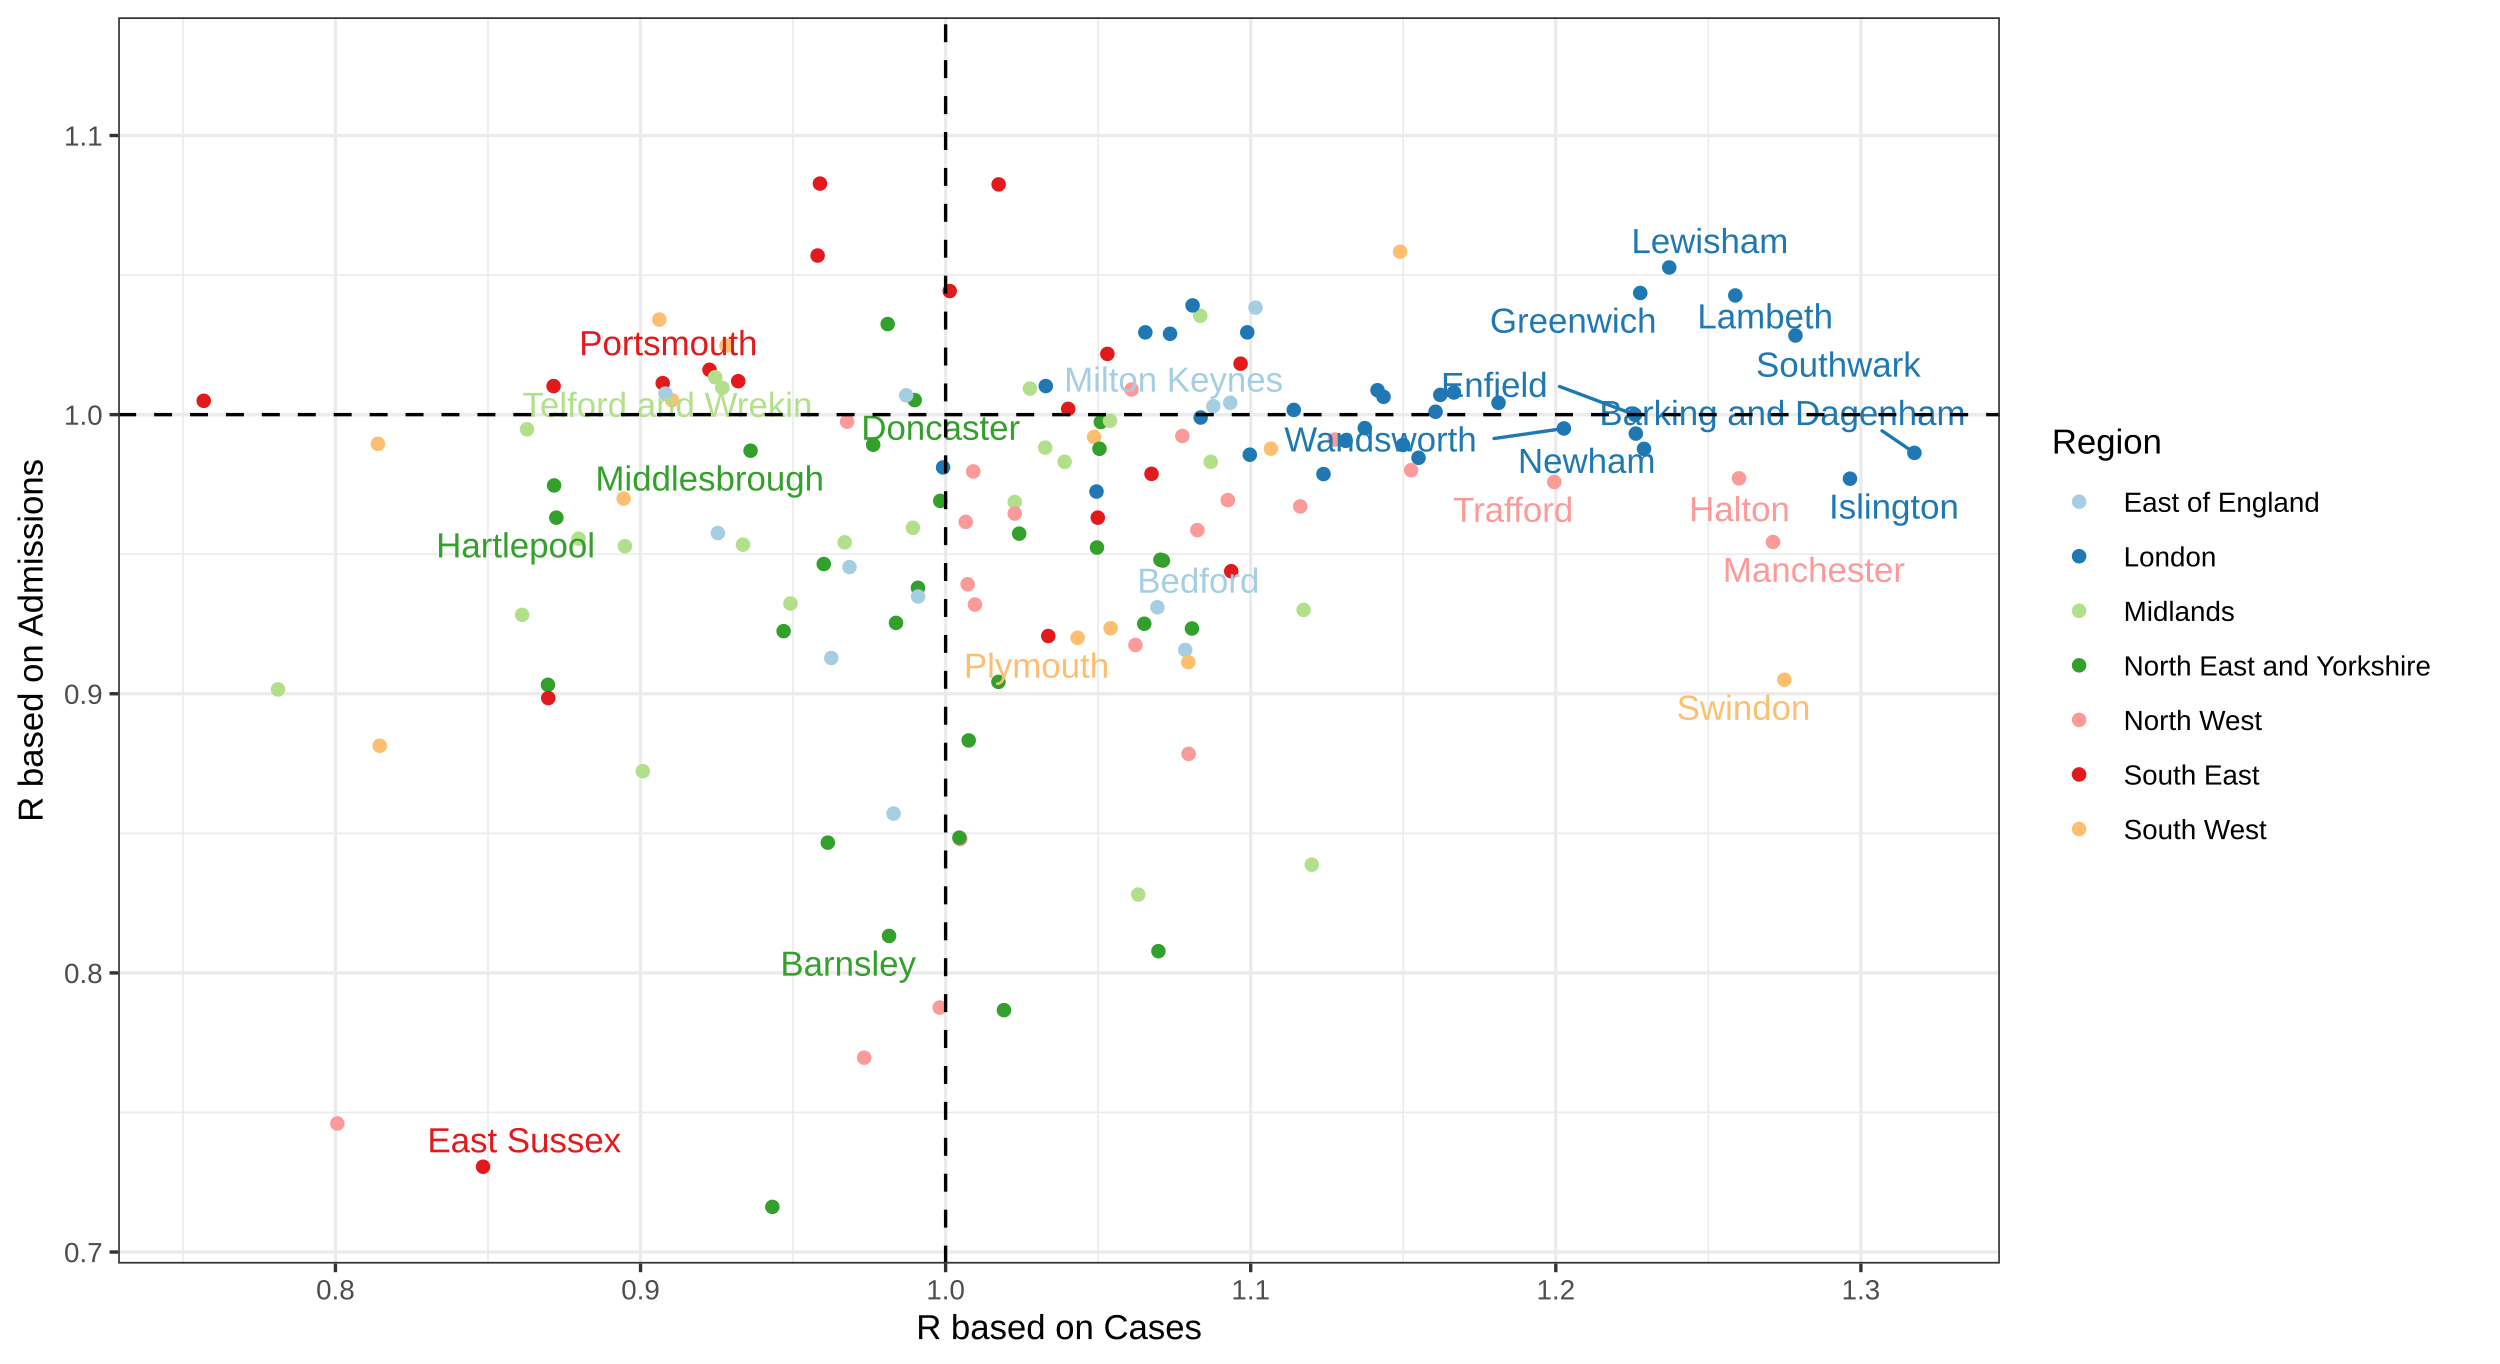
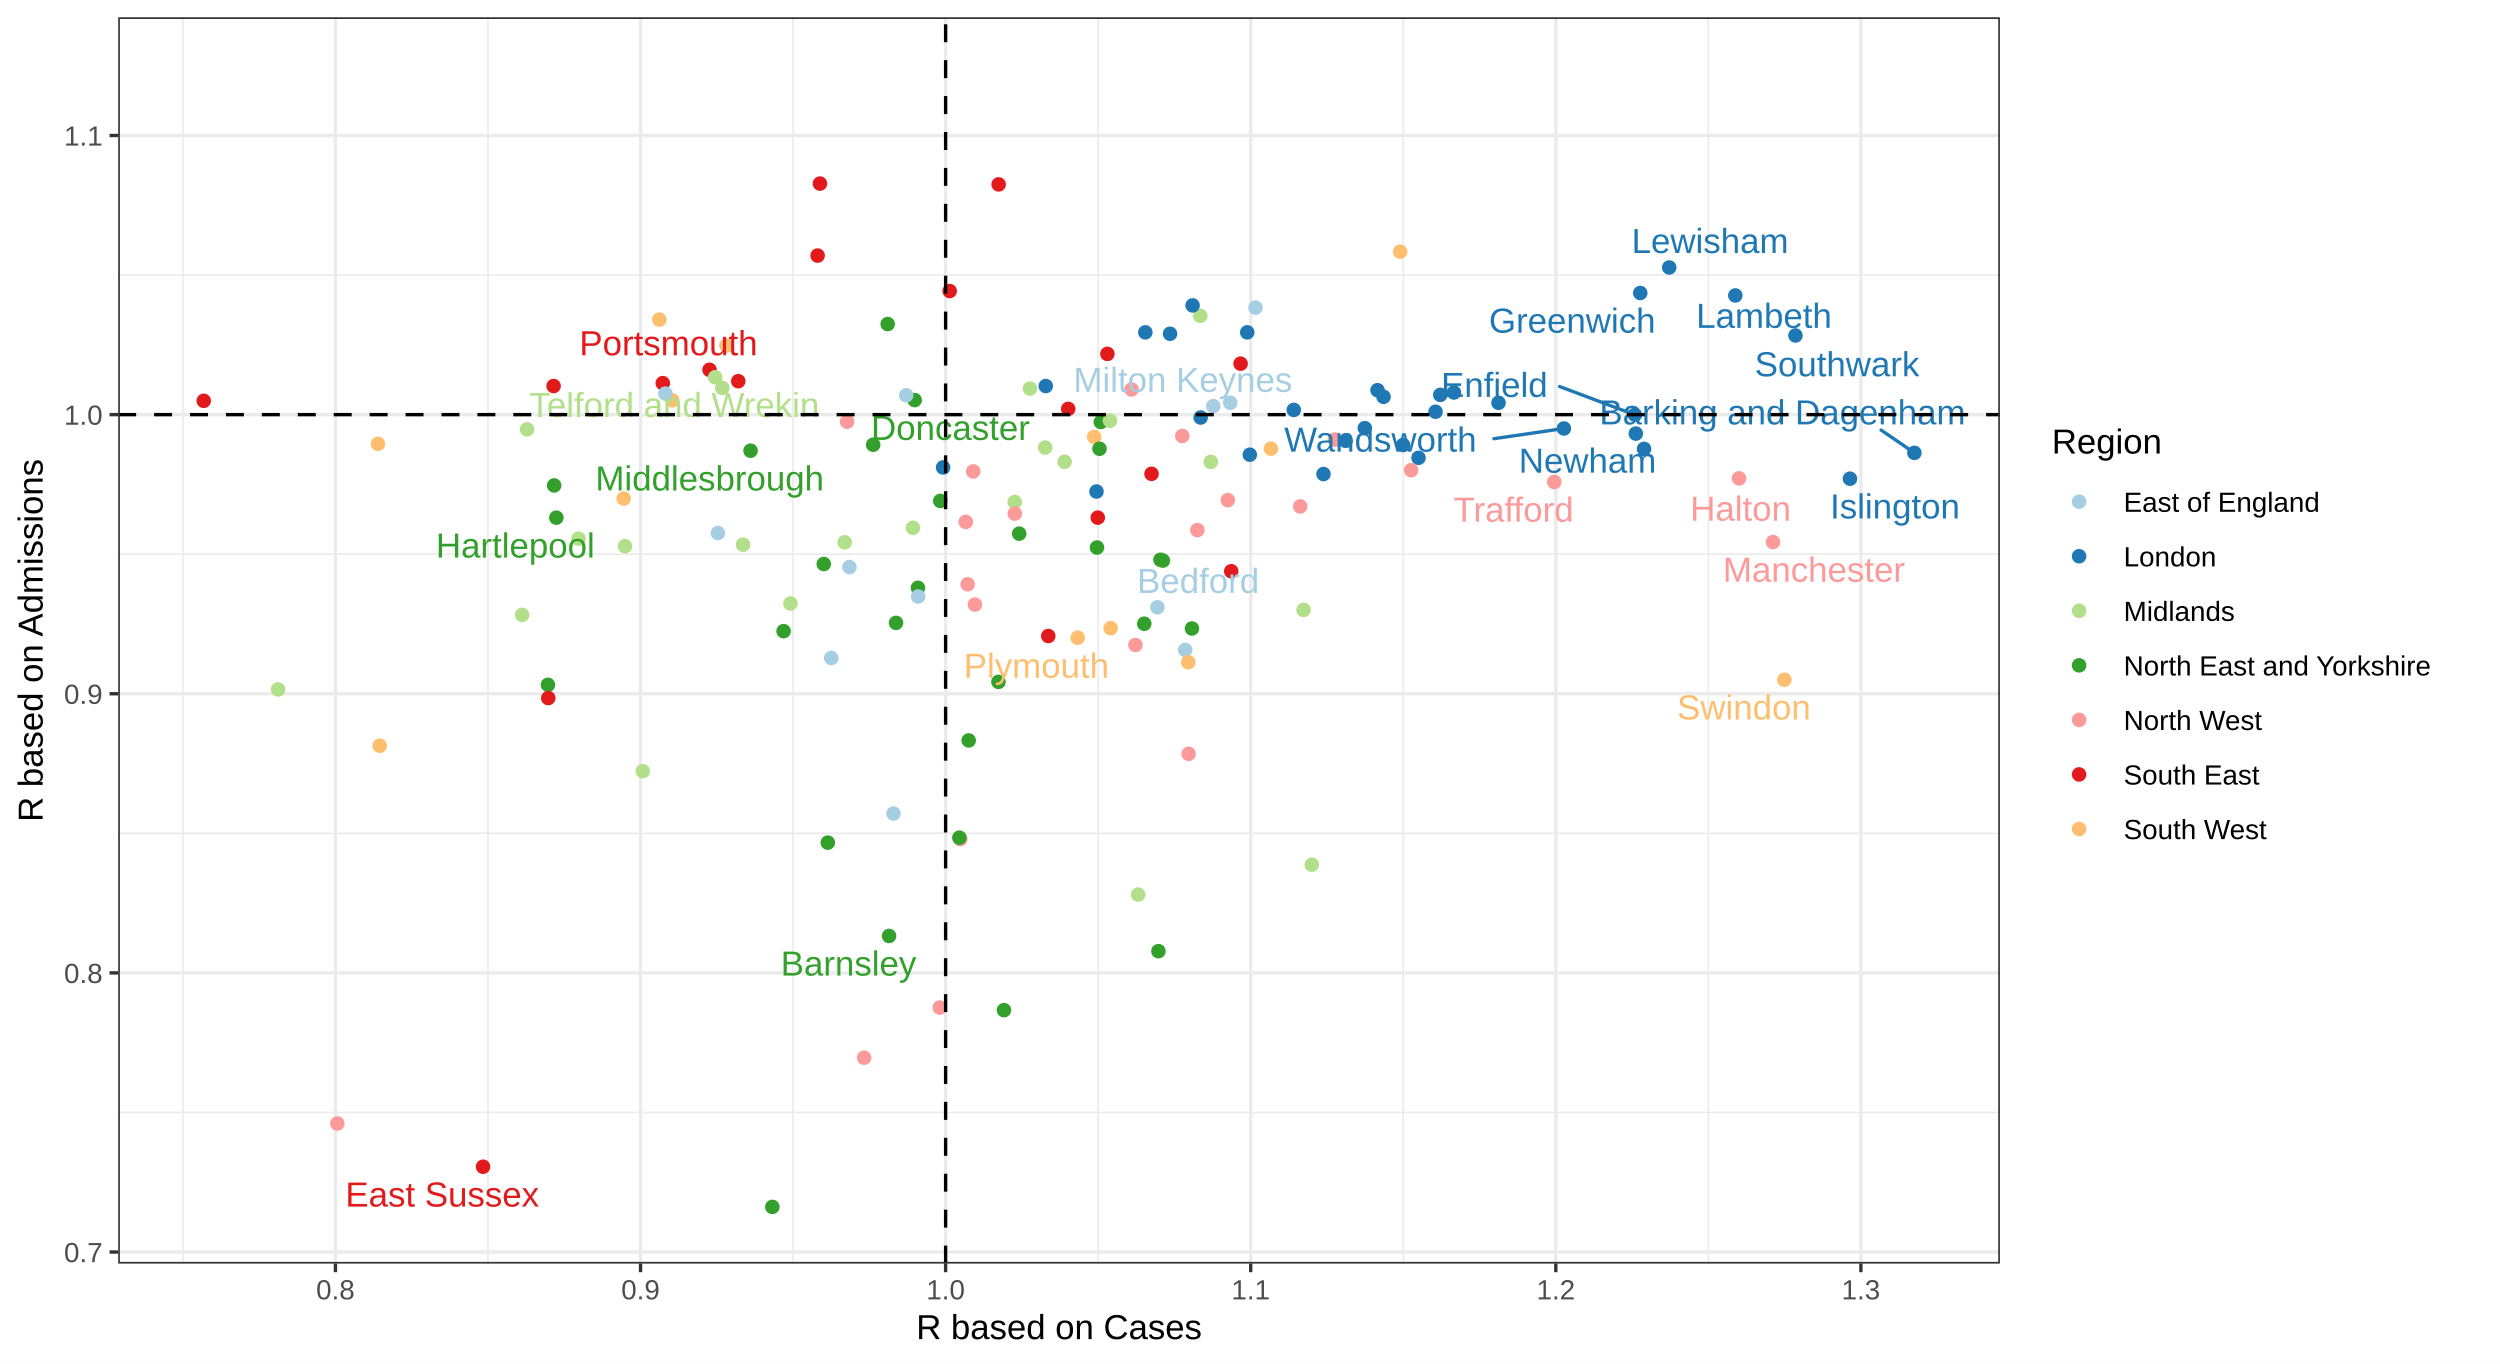
<svg xmlns="http://www.w3.org/2000/svg" class="svglite" width="792.00pt" height="432.00pt" viewBox="0 0 792.00 432.00">
  <defs>
    <style type="text/css">
    .svglite line, .svglite polyline, .svglite polygon, .svglite path, .svglite rect, .svglite circle {
      fill: none;
      stroke: #000000;
      stroke-linecap: round;
      stroke-linejoin: round;
      stroke-miterlimit: 10.00;
    }
  </style>
  </defs>
  <rect width="100%" height="100%" style="stroke: none; fill: #FFFFFF;" />
  <defs>
    <clipPath id="cpMC4wMHw3OTIuMDB8MC4wMHw0MzIuMDA=">
      <rect x="0.00" y="0.00" width="792.00" height="432.00" />
    </clipPath>
  </defs>
  <g clip-path="url(#cpMC4wMHw3OTIuMDB8MC4wMHw0MzIuMDA=)">
    <rect x="-0" y="0.00" width="792.00" height="432.00" style="stroke-width: 1.07; stroke: #FFFFFF; fill: #FFFFFF;" />
  </g>
  <defs>
    <clipPath id="cpMzcuNDR8NjMzLjU4fDUuNDh8NDAwLjI5">
      <rect x="37.44" y="5.48" width="596.13" height="394.82" />
    </clipPath>
  </defs>
  <g clip-path="url(#cpMzcuNDR8NjMzLjU4fDUuNDh8NDAwLjI5)">
    <rect x="37.44" y="5.48" width="596.13" height="394.82" style="stroke-width: 1.07; stroke: none; fill: #FFFFFF;" />
    <polyline points="37.44,352.42 633.58,352.42 " style="stroke-width: 0.53; stroke: #EBEBEB; stroke-linecap: butt;" />
    <polyline points="37.44,263.99 633.58,263.99 " style="stroke-width: 0.53; stroke: #EBEBEB; stroke-linecap: butt;" />
    <polyline points="37.44,175.56 633.58,175.56 " style="stroke-width: 0.53; stroke: #EBEBEB; stroke-linecap: butt;" />
    <polyline points="37.44,87.13 633.58,87.13 " style="stroke-width: 0.53; stroke: #EBEBEB; stroke-linecap: butt;" />
    <polyline points="57.94,400.29 57.94,5.48 " style="stroke-width: 0.53; stroke: #EBEBEB; stroke-linecap: butt;" />
    <polyline points="154.59,400.29 154.59,5.48 " style="stroke-width: 0.53; stroke: #EBEBEB; stroke-linecap: butt;" />
    <polyline points="251.24,400.29 251.24,5.48 " style="stroke-width: 0.53; stroke: #EBEBEB; stroke-linecap: butt;" />
    <polyline points="347.90,400.29 347.90,5.48 " style="stroke-width: 0.53; stroke: #EBEBEB; stroke-linecap: butt;" />
    <polyline points="444.55,400.29 444.55,5.48 " style="stroke-width: 0.53; stroke: #EBEBEB; stroke-linecap: butt;" />
    <polyline points="541.20,400.29 541.20,5.48 " style="stroke-width: 0.53; stroke: #EBEBEB; stroke-linecap: butt;" />
    <polyline points="37.44,396.64 633.58,396.64 " style="stroke-width: 1.07; stroke: #EBEBEB; stroke-linecap: butt;" />
    <polyline points="37.44,308.21 633.58,308.21 " style="stroke-width: 1.07; stroke: #EBEBEB; stroke-linecap: butt;" />
    <polyline points="37.44,219.78 633.58,219.78 " style="stroke-width: 1.07; stroke: #EBEBEB; stroke-linecap: butt;" />
    <polyline points="37.44,131.35 633.58,131.35 " style="stroke-width: 1.07; stroke: #EBEBEB; stroke-linecap: butt;" />
    <polyline points="37.44,42.92 633.58,42.92 " style="stroke-width: 1.07; stroke: #EBEBEB; stroke-linecap: butt;" />
    <polyline points="106.26,400.29 106.26,5.48 " style="stroke-width: 1.07; stroke: #EBEBEB; stroke-linecap: butt;" />
    <polyline points="202.92,400.29 202.92,5.48 " style="stroke-width: 1.07; stroke: #EBEBEB; stroke-linecap: butt;" />
    <polyline points="299.57,400.29 299.57,5.48 " style="stroke-width: 1.07; stroke: #EBEBEB; stroke-linecap: butt;" />
    <polyline points="396.22,400.29 396.22,5.48 " style="stroke-width: 1.07; stroke: #EBEBEB; stroke-linecap: butt;" />
    <polyline points="492.88,400.29 492.88,5.48 " style="stroke-width: 1.07; stroke: #EBEBEB; stroke-linecap: butt;" />
    <polyline points="589.53,400.29 589.53,5.48 " style="stroke-width: 1.07; stroke: #EBEBEB; stroke-linecap: butt;" />
    <circle cx="606.48" cy="143.47" r="1.95" style="stroke-width: 0.71; stroke: #1F78B4; fill: #1F78B4;" />
    <circle cx="347.37" cy="155.72" r="1.95" style="stroke-width: 0.71; stroke: #1F78B4; fill: #1F78B4;" />
    <circle cx="281.66" cy="296.51" r="1.95" style="stroke-width: 0.71; stroke: #33A02C; fill: #33A02C;" />
    <circle cx="351.84" cy="199.01" r="1.95" style="stroke-width: 0.71; stroke: #FDBF6F; fill: #FDBF6F;" />
    <circle cx="366.66" cy="192.39" r="1.95" style="stroke-width: 0.71; stroke: #A6CEE3; fill: #A6CEE3;" />
    <circle cx="436.40" cy="123.62" r="1.95" style="stroke-width: 0.71; stroke: #1F78B4; fill: #1F78B4;" />
    <circle cx="380.24" cy="100.05" r="1.95" style="stroke-width: 0.71; stroke: #B2DF8A; fill: #B2DF8A;" />
    <circle cx="359.71" cy="204.33" r="1.95" style="stroke-width: 0.71; stroke: #FB9A99; fill: #FB9A99;" />
    <circle cx="106.87" cy="355.92" r="1.95" style="stroke-width: 0.71; stroke: #FB9A99; fill: #FB9A99;" />
    <circle cx="306.55" cy="185.10" r="1.95" style="stroke-width: 0.71; stroke: #FB9A99; fill: #FB9A99;" />
    <circle cx="197.57" cy="157.94" r="1.95" style="stroke-width: 0.71; stroke: #FDBF6F; fill: #FDBF6F;" />
    <circle cx="364.80" cy="150.11" r="1.95" style="stroke-width: 0.71; stroke: #E31A1C; fill: #E31A1C;" />
    <circle cx="322.88" cy="169.06" r="1.95" style="stroke-width: 0.71; stroke: #33A02C; fill: #33A02C;" />
    <circle cx="474.73" cy="127.61" r="1.95" style="stroke-width: 0.71; stroke: #1F78B4; fill: #1F78B4;" />
    <circle cx="332.09" cy="201.49" r="1.95" style="stroke-width: 0.71; stroke: #E31A1C; fill: #E31A1C;" />
    <circle cx="402.62" cy="142.14" r="1.95" style="stroke-width: 0.71; stroke: #FDBF6F; fill: #FDBF6F;" />
    <circle cx="395.13" cy="105.29" r="1.95" style="stroke-width: 0.71; stroke: #1F78B4; fill: #1F78B4;" />
    <circle cx="393.02" cy="115.21" r="1.95" style="stroke-width: 0.71; stroke: #E31A1C; fill: #E31A1C;" />
    <circle cx="422.88" cy="139.24" r="1.95" style="stroke-width: 0.71; stroke: #FB9A99; fill: #FB9A99;" />
    <circle cx="248.25" cy="199.95" r="1.95" style="stroke-width: 0.71; stroke: #33A02C; fill: #33A02C;" />
    <circle cx="227.43" cy="168.87" r="1.95" style="stroke-width: 0.71; stroke: #A6CEE3; fill: #A6CEE3;" />
    <circle cx="456.28" cy="125.10" r="1.95" style="stroke-width: 0.71; stroke: #1F78B4; fill: #1F78B4;" />
    <circle cx="263.35" cy="208.45" r="1.95" style="stroke-width: 0.71; stroke: #A6CEE3; fill: #A6CEE3;" />
    <circle cx="273.76" cy="335.08" r="1.95" style="stroke-width: 0.71; stroke: #FB9A99; fill: #FB9A99;" />
    <circle cx="358.47" cy="123.39" r="1.95" style="stroke-width: 0.71; stroke: #FB9A99; fill: #FB9A99;" />
    <circle cx="297.87" cy="158.69" r="1.95" style="stroke-width: 0.71; stroke: #33A02C; fill: #33A02C;" />
    <circle cx="415.58" cy="273.94" r="1.95" style="stroke-width: 0.71; stroke: #B2DF8A; fill: #B2DF8A;" />
    <circle cx="449.39" cy="145.04" r="1.95" style="stroke-width: 0.71; stroke: #1F78B4; fill: #1F78B4;" />
    <circle cx="347.52" cy="173.46" r="1.95" style="stroke-width: 0.71; stroke: #33A02C; fill: #33A02C;" />
    <circle cx="290.81" cy="186.22" r="1.95" style="stroke-width: 0.71; stroke: #33A02C; fill: #33A02C;" />
    <circle cx="321.46" cy="159.04" r="1.95" style="stroke-width: 0.71; stroke: #B2DF8A; fill: #B2DF8A;" />
    <circle cx="203.64" cy="244.30" r="1.95" style="stroke-width: 0.71; stroke: #B2DF8A; fill: #B2DF8A;" />
    <circle cx="120.29" cy="236.25" r="1.95" style="stroke-width: 0.71; stroke: #FDBF6F; fill: #FDBF6F;" />
    <circle cx="289.77" cy="126.75" r="1.95" style="stroke-width: 0.71; stroke: #33A02C; fill: #33A02C;" />
    <circle cx="208.88" cy="101.24" r="1.95" style="stroke-width: 0.71; stroke: #FDBF6F; fill: #FDBF6F;" />
    <circle cx="326.29" cy="123.10" r="1.95" style="stroke-width: 0.71; stroke: #B2DF8A; fill: #B2DF8A;" />
    <circle cx="438.30" cy="125.71" r="1.95" style="stroke-width: 0.71; stroke: #1F78B4; fill: #1F78B4;" />
    <circle cx="348.74" cy="133.68" r="1.95" style="stroke-width: 0.71; stroke: #33A02C; fill: #33A02C;" />
    <circle cx="153.03" cy="369.62" r="1.95" style="stroke-width: 0.71; stroke: #E31A1C; fill: #E31A1C;" />
    <circle cx="517.92" cy="131.40" r="1.95" style="stroke-width: 0.71; stroke: #1F78B4; fill: #1F78B4;" />
    <circle cx="287.08" cy="125.23" r="1.95" style="stroke-width: 0.71; stroke: #A6CEE3; fill: #A6CEE3;" />
    <circle cx="366.99" cy="301.33" r="1.95" style="stroke-width: 0.71; stroke: #33A02C; fill: #33A02C;" />
    <circle cx="212.95" cy="126.83" r="1.95" style="stroke-width: 0.71; stroke: #FDBF6F; fill: #FDBF6F;" />
    <circle cx="519.63" cy="92.82" r="1.95" style="stroke-width: 0.71; stroke: #1F78B4; fill: #1F78B4;" />
    <circle cx="550.92" cy="151.54" r="1.95" style="stroke-width: 0.71; stroke: #FB9A99; fill: #FB9A99;" />
    <circle cx="454.78" cy="130.44" r="1.95" style="stroke-width: 0.71; stroke: #1F78B4; fill: #1F78B4;" />
    <circle cx="209.96" cy="121.38" r="1.95" style="stroke-width: 0.71; stroke: #E31A1C; fill: #E31A1C;" />
    <circle cx="444.49" cy="140.98" r="1.95" style="stroke-width: 0.71; stroke: #1F78B4; fill: #1F78B4;" />
    <circle cx="432.37" cy="135.63" r="1.95" style="stroke-width: 0.71; stroke: #1F78B4; fill: #1F78B4;" />
    <circle cx="176.25" cy="164.00" r="1.95" style="stroke-width: 0.71; stroke: #33A02C; fill: #33A02C;" />
    <circle cx="419.28" cy="150.18" r="1.95" style="stroke-width: 0.71; stroke: #1F78B4; fill: #1F78B4;" />
    <circle cx="88.08" cy="218.40" r="1.95" style="stroke-width: 0.71; stroke: #B2DF8A; fill: #B2DF8A;" />
    <circle cx="397.74" cy="97.45" r="1.95" style="stroke-width: 0.71; stroke: #A6CEE3; fill: #A6CEE3;" />
    <circle cx="362.84" cy="105.29" r="1.95" style="stroke-width: 0.71; stroke: #1F78B4; fill: #1F78B4;" />
    <circle cx="377.81" cy="96.75" r="1.95" style="stroke-width: 0.71; stroke: #1F78B4; fill: #1F78B4;" />
    <circle cx="64.54" cy="126.98" r="1.95" style="stroke-width: 0.71; stroke: #E31A1C; fill: #E31A1C;" />
    <circle cx="586.07" cy="151.65" r="1.95" style="stroke-width: 0.71; stroke: #1F78B4; fill: #1F78B4;" />
    <circle cx="370.67" cy="105.74" r="1.95" style="stroke-width: 0.71; stroke: #1F78B4; fill: #1F78B4;" />
    <circle cx="259.76" cy="58.16" r="1.95" style="stroke-width: 0.71; stroke: #E31A1C; fill: #E31A1C;" />
    <circle cx="281.22" cy="102.66" r="1.95" style="stroke-width: 0.71; stroke: #33A02C; fill: #33A02C;" />
    <circle cx="380.36" cy="132.27" r="1.95" style="stroke-width: 0.71; stroke: #1F78B4; fill: #1F78B4;" />
    <circle cx="316.30" cy="216.02" r="1.95" style="stroke-width: 0.71; stroke: #33A02C; fill: #33A02C;" />
    <circle cx="374.55" cy="138.12" r="1.95" style="stroke-width: 0.71; stroke: #FB9A99; fill: #FB9A99;" />
    <circle cx="549.74" cy="93.60" r="1.95" style="stroke-width: 0.71; stroke: #1F78B4; fill: #1F78B4;" />
    <circle cx="304.21" cy="265.82" r="1.95" style="stroke-width: 0.71; stroke: #FB9A99; fill: #FB9A99;" />
    <circle cx="262.25" cy="266.95" r="1.95" style="stroke-width: 0.71; stroke: #33A02C; fill: #33A02C;" />
    <circle cx="289.22" cy="167.20" r="1.95" style="stroke-width: 0.71; stroke: #B2DF8A; fill: #B2DF8A;" />
    <circle cx="183.28" cy="170.65" r="1.95" style="stroke-width: 0.71; stroke: #B2DF8A; fill: #B2DF8A;" />
    <circle cx="528.81" cy="84.73" r="1.95" style="stroke-width: 0.71; stroke: #1F78B4; fill: #1F78B4;" />
    <circle cx="165.41" cy="194.79" r="1.95" style="stroke-width: 0.71; stroke: #B2DF8A; fill: #B2DF8A;" />
    <circle cx="379.33" cy="167.93" r="1.95" style="stroke-width: 0.71; stroke: #FB9A99; fill: #FB9A99;" />
    <circle cx="290.86" cy="188.98" r="1.95" style="stroke-width: 0.71; stroke: #A6CEE3; fill: #A6CEE3;" />
    <circle cx="561.69" cy="171.71" r="1.95" style="stroke-width: 0.71; stroke: #FB9A99; fill: #FB9A99;" />
    <circle cx="300.86" cy="92.20" r="1.95" style="stroke-width: 0.71; stroke: #E31A1C; fill: #E31A1C;" />
    <circle cx="395.94" cy="144.05" r="1.95" style="stroke-width: 0.71; stroke: #1F78B4; fill: #1F78B4;" />
    <circle cx="237.78" cy="142.78" r="1.95" style="stroke-width: 0.71; stroke: #33A02C; fill: #33A02C;" />
    <circle cx="384.37" cy="128.68" r="1.95" style="stroke-width: 0.71; stroke: #A6CEE3; fill: #A6CEE3;" />
    <circle cx="318.06" cy="320.01" r="1.95" style="stroke-width: 0.71; stroke: #33A02C; fill: #33A02C;" />
    <circle cx="518.23" cy="137.36" r="1.95" style="stroke-width: 0.71; stroke: #1F78B4; fill: #1F78B4;" />
    <circle cx="269.11" cy="179.65" r="1.95" style="stroke-width: 0.71; stroke: #A6CEE3; fill: #A6CEE3;" />
    <circle cx="303.93" cy="265.37" r="1.95" style="stroke-width: 0.71; stroke: #33A02C; fill: #33A02C;" />
    <circle cx="283.86" cy="197.32" r="1.95" style="stroke-width: 0.71; stroke: #33A02C; fill: #33A02C;" />
    <circle cx="346.63" cy="138.44" r="1.95" style="stroke-width: 0.71; stroke: #FDBF6F; fill: #FDBF6F;" />
    <circle cx="260.97" cy="178.68" r="1.95" style="stroke-width: 0.71; stroke: #33A02C; fill: #33A02C;" />
    <circle cx="173.59" cy="216.95" r="1.95" style="stroke-width: 0.71; stroke: #33A02C; fill: #33A02C;" />
    <circle cx="197.99" cy="173.04" r="1.95" style="stroke-width: 0.71; stroke: #B2DF8A; fill: #B2DF8A;" />
    <circle cx="368.40" cy="177.59" r="1.95" style="stroke-width: 0.71; stroke: #33A02C; fill: #33A02C;" />
    <circle cx="383.57" cy="146.32" r="1.95" style="stroke-width: 0.71; stroke: #B2DF8A; fill: #B2DF8A;" />
    <circle cx="235.38" cy="172.56" r="1.95" style="stroke-width: 0.71; stroke: #B2DF8A; fill: #B2DF8A;" />
    <circle cx="321.48" cy="162.70" r="1.95" style="stroke-width: 0.71; stroke: #FB9A99; fill: #FB9A99;" />
    <circle cx="316.37" cy="58.42" r="1.95" style="stroke-width: 0.71; stroke: #E31A1C; fill: #E31A1C;" />
    <circle cx="283.07" cy="257.73" r="1.95" style="stroke-width: 0.71; stroke: #A6CEE3; fill: #A6CEE3;" />
    <circle cx="341.40" cy="202.04" r="1.95" style="stroke-width: 0.71; stroke: #FDBF6F; fill: #FDBF6F;" />
    <circle cx="224.77" cy="117.15" r="1.95" style="stroke-width: 0.71; stroke: #E31A1C; fill: #E31A1C;" />
    <circle cx="350.82" cy="112.11" r="1.95" style="stroke-width: 0.71; stroke: #E31A1C; fill: #E31A1C;" />
    <circle cx="426.30" cy="139.66" r="1.95" style="stroke-width: 0.71; stroke: #1F78B4; fill: #1F78B4;" />
    <circle cx="276.62" cy="140.90" r="1.95" style="stroke-width: 0.71; stroke: #33A02C; fill: #33A02C;" />
    <circle cx="331.30" cy="122.30" r="1.95" style="stroke-width: 0.71; stroke: #1F78B4; fill: #1F78B4;" />
    <circle cx="388.98" cy="158.44" r="1.95" style="stroke-width: 0.71; stroke: #FB9A99; fill: #FB9A99;" />
    <circle cx="244.68" cy="382.35" r="1.95" style="stroke-width: 0.71; stroke: #33A02C; fill: #33A02C;" />
    <circle cx="411.91" cy="160.43" r="1.95" style="stroke-width: 0.71; stroke: #FB9A99; fill: #FB9A99;" />
    <circle cx="337.27" cy="146.30" r="1.95" style="stroke-width: 0.71; stroke: #B2DF8A; fill: #B2DF8A;" />
    <circle cx="305.95" cy="165.33" r="1.95" style="stroke-width: 0.71; stroke: #FB9A99; fill: #FB9A99;" />
    <circle cx="306.88" cy="234.57" r="1.95" style="stroke-width: 0.71; stroke: #33A02C; fill: #33A02C;" />
    <circle cx="228.83" cy="122.89" r="1.95" style="stroke-width: 0.71; stroke: #B2DF8A; fill: #B2DF8A;" />
    <circle cx="390.05" cy="180.97" r="1.95" style="stroke-width: 0.71; stroke: #E31A1C; fill: #E31A1C;" />
    <circle cx="166.96" cy="136.01" r="1.95" style="stroke-width: 0.71; stroke: #B2DF8A; fill: #B2DF8A;" />
    <circle cx="443.56" cy="79.73" r="1.95" style="stroke-width: 0.71; stroke: #FDBF6F; fill: #FDBF6F;" />
    <circle cx="119.74" cy="140.61" r="1.95" style="stroke-width: 0.71; stroke: #FDBF6F; fill: #FDBF6F;" />
    <circle cx="348.32" cy="142.17" r="1.95" style="stroke-width: 0.71; stroke: #33A02C; fill: #33A02C;" />
    <circle cx="347.78" cy="163.99" r="1.95" style="stroke-width: 0.71; stroke: #E31A1C; fill: #E31A1C;" />
    <circle cx="210.80" cy="124.69" r="1.95" style="stroke-width: 0.71; stroke: #A6CEE3; fill: #A6CEE3;" />
    <circle cx="568.80" cy="106.28" r="1.95" style="stroke-width: 0.71; stroke: #1F78B4; fill: #1F78B4;" />
    <circle cx="268.37" cy="133.59" r="1.95" style="stroke-width: 0.71; stroke: #FB9A99; fill: #FB9A99;" />
    <circle cx="250.41" cy="191.19" r="1.95" style="stroke-width: 0.71; stroke: #B2DF8A; fill: #B2DF8A;" />
    <circle cx="376.55" cy="238.82" r="1.95" style="stroke-width: 0.71; stroke: #FB9A99; fill: #FB9A99;" />
    <circle cx="362.50" cy="197.60" r="1.95" style="stroke-width: 0.71; stroke: #33A02C; fill: #33A02C;" />
    <circle cx="267.59" cy="171.81" r="1.95" style="stroke-width: 0.71; stroke: #B2DF8A; fill: #B2DF8A;" />
    <circle cx="375.47" cy="205.90" r="1.95" style="stroke-width: 0.71; stroke: #A6CEE3; fill: #A6CEE3;" />
    <circle cx="175.55" cy="153.79" r="1.95" style="stroke-width: 0.71; stroke: #33A02C; fill: #33A02C;" />
    <circle cx="259.02" cy="80.96" r="1.95" style="stroke-width: 0.71; stroke: #E31A1C; fill: #E31A1C;" />
    <circle cx="298.77" cy="148.08" r="1.95" style="stroke-width: 0.71; stroke: #1F78B4; fill: #1F78B4;" />
    <circle cx="565.30" cy="215.35" r="1.95" style="stroke-width: 0.71; stroke: #FDBF6F; fill: #FDBF6F;" />
    <circle cx="297.70" cy="319.19" r="1.95" style="stroke-width: 0.71; stroke: #FB9A99; fill: #FB9A99;" />
    <circle cx="226.57" cy="119.51" r="1.95" style="stroke-width: 0.71; stroke: #B2DF8A; fill: #B2DF8A;" />
    <circle cx="389.74" cy="127.59" r="1.95" style="stroke-width: 0.71; stroke: #A6CEE3; fill: #A6CEE3;" />
    <circle cx="230.14" cy="109.45" r="1.95" style="stroke-width: 0.71; stroke: #FDBF6F; fill: #FDBF6F;" />
    <circle cx="520.83" cy="142.21" r="1.95" style="stroke-width: 0.71; stroke: #1F78B4; fill: #1F78B4;" />
    <circle cx="492.40" cy="152.69" r="1.95" style="stroke-width: 0.71; stroke: #FB9A99; fill: #FB9A99;" />
    <circle cx="377.61" cy="199.11" r="1.95" style="stroke-width: 0.71; stroke: #33A02C; fill: #33A02C;" />
    <circle cx="412.97" cy="193.23" r="1.95" style="stroke-width: 0.71; stroke: #B2DF8A; fill: #B2DF8A;" />
    <circle cx="409.87" cy="129.86" r="1.95" style="stroke-width: 0.71; stroke: #1F78B4; fill: #1F78B4;" />
    <circle cx="495.44" cy="135.74" r="1.95" style="stroke-width: 0.71; stroke: #1F78B4; fill: #1F78B4;" />
    <circle cx="308.86" cy="191.53" r="1.95" style="stroke-width: 0.71; stroke: #FB9A99; fill: #FB9A99;" />
    <circle cx="331.11" cy="141.80" r="1.95" style="stroke-width: 0.71; stroke: #B2DF8A; fill: #B2DF8A;" />
    <circle cx="175.38" cy="122.30" r="1.95" style="stroke-width: 0.71; stroke: #E31A1C; fill: #E31A1C;" />
    <circle cx="173.69" cy="221.14" r="1.95" style="stroke-width: 0.71; stroke: #E31A1C; fill: #E31A1C;" />
    <circle cx="460.61" cy="124.34" r="1.95" style="stroke-width: 0.71; stroke: #1F78B4; fill: #1F78B4;" />
    <circle cx="308.32" cy="149.34" r="1.95" style="stroke-width: 0.71; stroke: #FB9A99; fill: #FB9A99;" />
    <circle cx="376.45" cy="209.78" r="1.95" style="stroke-width: 0.71; stroke: #FDBF6F; fill: #FDBF6F;" />
    <circle cx="338.41" cy="129.54" r="1.95" style="stroke-width: 0.71; stroke: #E31A1C; fill: #E31A1C;" />
    <circle cx="447.05" cy="148.95" r="1.95" style="stroke-width: 0.71; stroke: #FB9A99; fill: #FB9A99;" />
    <circle cx="233.88" cy="120.76" r="1.95" style="stroke-width: 0.71; stroke: #E31A1C; fill: #E31A1C;" />
    <circle cx="360.59" cy="283.40" r="1.95" style="stroke-width: 0.71; stroke: #B2DF8A; fill: #B2DF8A;" />
    <circle cx="351.65" cy="133.28" r="1.95" style="stroke-width: 0.71; stroke: #B2DF8A; fill: #B2DF8A;" />
    <circle cx="367.63" cy="177.33" r="1.95" style="stroke-width: 0.71; stroke: #33A02C; fill: #33A02C;" />
-     <line x1="596.21" y1="136.46" x2="605.50" y2="142.80" style="stroke-width: 1.07; stroke: #1F78B4;" />
-     <line x1="494.07" y1="122.44" x2="516.70" y2="130.95" style="stroke-width: 1.07; stroke: #1F78B4;" />
-     <line x1="473.30" y1="138.92" x2="494.06" y2="135.94" style="stroke-width: 1.07; stroke: #1F78B4;" />
-     <text x="564.68" y="134.66" text-anchor="middle" style="font-size: 11.04px; fill: #1F78B4; font-family: Liberation Sans;" textLength="130.60px" lengthAdjust="spacingAndGlyphs">Barking and Dagenham</text>
-     <text x="268.70" y="309.10" text-anchor="middle" style="font-size: 11.04px; fill: #33A02C; font-family: Liberation Sans;" textLength="47.79px" lengthAdjust="spacingAndGlyphs">Barnsley</text>
-     <text x="379.62" y="187.77" text-anchor="middle" style="font-size: 11.04px; fill: #A6CEE3; font-family: Liberation Sans;" textLength="43.32px" lengthAdjust="spacingAndGlyphs">Bedford</text>
-     <text x="298.01" y="139.33" text-anchor="middle" style="font-size: 11.04px; fill: #33A02C; font-family: Liberation Sans;" textLength="56.46px" lengthAdjust="spacingAndGlyphs">Doncaster</text>
-     <text x="166.08" y="365.05" text-anchor="middle" style="font-size: 11.04px; fill: #E31A1C; font-family: Liberation Sans;" textLength="65.92px" lengthAdjust="spacingAndGlyphs">East Sussex</text>
-     <text x="473.39" y="125.75" text-anchor="middle" style="font-size: 11.04px; fill: #1F78B4; font-family: Liberation Sans;" textLength="37.76px" lengthAdjust="spacingAndGlyphs">Enfield</text>
-     <text x="498.39" y="105.40" text-anchor="middle" style="font-size: 11.04px; fill: #1F78B4; font-family: Liberation Sans;" textLength="58.55px" lengthAdjust="spacingAndGlyphs">Greenwich</text>
-     <text x="551.07" y="165.11" text-anchor="middle" style="font-size: 11.04px; fill: #FB9A99; font-family: Liberation Sans;" textLength="36.19px" lengthAdjust="spacingAndGlyphs">Halton</text>
-     <text x="163.34" y="176.58" text-anchor="middle" style="font-size: 11.04px; fill: #33A02C; font-family: Liberation Sans;" textLength="57.33px" lengthAdjust="spacingAndGlyphs">Hartlepool</text>
-     <text x="600.00" y="164.30" text-anchor="middle" style="font-size: 11.04px; fill: #1F78B4; font-family: Liberation Sans;" textLength="47.19px" lengthAdjust="spacingAndGlyphs">Islington</text>
-     <text x="559.21" y="104.03" text-anchor="middle" style="font-size: 11.04px; fill: #1F78B4; font-family: Liberation Sans;" textLength="48.76px" lengthAdjust="spacingAndGlyphs">Lambeth</text>
-     <text x="541.68" y="80.18" text-anchor="middle" style="font-size: 11.04px; fill: #1F78B4; font-family: Liberation Sans;" textLength="55.07px" lengthAdjust="spacingAndGlyphs">Lewisham</text>
-     <text x="574.65" y="184.34" text-anchor="middle" style="font-size: 11.04px; fill: #FB9A99; font-family: Liberation Sans;" textLength="64.51px" lengthAdjust="spacingAndGlyphs">Manchester</text>
-     <text x="224.83" y="155.39" text-anchor="middle" style="font-size: 11.04px; fill: #33A02C; font-family: Liberation Sans;" textLength="81.20px" lengthAdjust="spacingAndGlyphs">Middlesbrough</text>
-     <text x="371.79" y="124.08" text-anchor="middle" style="font-size: 11.04px; fill: #A6CEE3; font-family: Liberation Sans;" textLength="76.76px" lengthAdjust="spacingAndGlyphs">Milton Keynes</text>
-     <text x="502.67" y="149.82" text-anchor="middle" style="font-size: 11.04px; fill: #1F78B4; font-family: Liberation Sans;" textLength="48.56px" lengthAdjust="spacingAndGlyphs">Newham</text>
-     <text x="328.37" y="214.69" text-anchor="middle" style="font-size: 11.04px; fill: #FDBF6F; font-family: Liberation Sans;" textLength="52.05px" lengthAdjust="spacingAndGlyphs">Plymouth</text>
-     <text x="211.72" y="112.52" text-anchor="middle" style="font-size: 11.04px; fill: #E31A1C; font-family: Liberation Sans;" textLength="63.41px" lengthAdjust="spacingAndGlyphs">Portsmouth</text>
-     <text x="582.39" y="119.33" text-anchor="middle" style="font-size: 11.04px; fill: #1F78B4; font-family: Liberation Sans;" textLength="58.76px" lengthAdjust="spacingAndGlyphs">Southwark</text>
-     <text x="552.34" y="228.02" text-anchor="middle" style="font-size: 11.04px; fill: #FDBF6F; font-family: Liberation Sans;" textLength="46.81px" lengthAdjust="spacingAndGlyphs">Swindon</text>
-     <text x="211.44" y="132.06" text-anchor="middle" style="font-size: 11.04px; fill: #B2DF8A; font-family: Liberation Sans;" textLength="102.39px" lengthAdjust="spacingAndGlyphs">Telford and Wrekin</text>
-     <text x="479.36" y="165.31" text-anchor="middle" style="font-size: 11.04px; fill: #FB9A99; font-family: Liberation Sans;" textLength="42.26px" lengthAdjust="spacingAndGlyphs">Trafford</text>
-     <text x="437.34" y="143.02" text-anchor="middle" style="font-size: 11.04px; fill: #1F78B4; font-family: Liberation Sans;" textLength="68.32px" lengthAdjust="spacingAndGlyphs">Wandsworth</text>
+     <line x1="595.93" y1="136.25" x2="605.50" y2="142.80" style="stroke-width: 1.07; stroke: #1F78B4;" />
+     <line x1="494.09" y1="122.45" x2="516.69" y2="130.95" style="stroke-width: 1.07; stroke: #1F78B4;" />
+     <line x1="473.27" y1="138.98" x2="494.07" y2="135.94" style="stroke-width: 1.07; stroke: #1F78B4;" />
+     <text x="564.68" y="134.45" text-anchor="middle" style="font-size: 11.04px; fill: #1F78B4; font-family: Liberation Sans;" textLength="130.60px" lengthAdjust="spacingAndGlyphs">Barking and Dagenham</text>
+     <text x="268.81" y="309.07" text-anchor="middle" style="font-size: 11.04px; fill: #33A02C; font-family: Liberation Sans;" textLength="47.79px" lengthAdjust="spacingAndGlyphs">Barnsley</text>
+     <text x="379.56" y="187.84" text-anchor="middle" style="font-size: 11.04px; fill: #A6CEE3; font-family: Liberation Sans;" textLength="43.32px" lengthAdjust="spacingAndGlyphs">Bedford</text>
+     <text x="301.10" y="139.37" text-anchor="middle" style="font-size: 11.04px; fill: #33A02C; font-family: Liberation Sans;" textLength="56.46px" lengthAdjust="spacingAndGlyphs">Doncaster</text>
+     <text x="140.10" y="382.24" text-anchor="middle" style="font-size: 11.04px; fill: #E31A1C; font-family: Liberation Sans;" textLength="65.92px" lengthAdjust="spacingAndGlyphs">East Sussex</text>
+     <text x="473.41" y="125.76" text-anchor="middle" style="font-size: 11.04px; fill: #1F78B4; font-family: Liberation Sans;" textLength="37.76px" lengthAdjust="spacingAndGlyphs">Enfield</text>
+     <text x="498.08" y="105.40" text-anchor="middle" style="font-size: 11.04px; fill: #1F78B4; font-family: Liberation Sans;" textLength="58.55px" lengthAdjust="spacingAndGlyphs">Greenwich</text>
+     <text x="551.42" y="164.96" text-anchor="middle" style="font-size: 11.04px; fill: #FB9A99; font-family: Liberation Sans;" textLength="36.19px" lengthAdjust="spacingAndGlyphs">Halton</text>
+     <text x="163.25" y="176.64" text-anchor="middle" style="font-size: 11.04px; fill: #33A02C; font-family: Liberation Sans;" textLength="57.33px" lengthAdjust="spacingAndGlyphs">Hartlepool</text>
+     <text x="600.33" y="164.24" text-anchor="middle" style="font-size: 11.04px; fill: #1F78B4; font-family: Liberation Sans;" textLength="47.19px" lengthAdjust="spacingAndGlyphs">Islington</text>
+     <text x="558.84" y="103.86" text-anchor="middle" style="font-size: 11.04px; fill: #1F78B4; font-family: Liberation Sans;" textLength="48.76px" lengthAdjust="spacingAndGlyphs">Lambeth</text>
+     <text x="541.75" y="80.16" text-anchor="middle" style="font-size: 11.04px; fill: #1F78B4; font-family: Liberation Sans;" textLength="55.07px" lengthAdjust="spacingAndGlyphs">Lewisham</text>
+     <text x="574.66" y="184.30" text-anchor="middle" style="font-size: 11.04px; fill: #FB9A99; font-family: Liberation Sans;" textLength="64.51px" lengthAdjust="spacingAndGlyphs">Manchester</text>
+     <text x="224.83" y="155.38" text-anchor="middle" style="font-size: 11.04px; fill: #33A02C; font-family: Liberation Sans;" textLength="81.20px" lengthAdjust="spacingAndGlyphs">Middlesbrough</text>
+     <text x="374.73" y="124.14" text-anchor="middle" style="font-size: 11.04px; fill: #A6CEE3; font-family: Liberation Sans;" textLength="76.76px" lengthAdjust="spacingAndGlyphs">Milton Keynes</text>
+     <text x="502.93" y="149.75" text-anchor="middle" style="font-size: 11.04px; fill: #1F78B4; font-family: Liberation Sans;" textLength="48.56px" lengthAdjust="spacingAndGlyphs">Newham</text>
+     <text x="328.33" y="214.72" text-anchor="middle" style="font-size: 11.04px; fill: #FDBF6F; font-family: Liberation Sans;" textLength="52.05px" lengthAdjust="spacingAndGlyphs">Plymouth</text>
+     <text x="211.77" y="112.55" text-anchor="middle" style="font-size: 11.04px; fill: #E31A1C; font-family: Liberation Sans;" textLength="63.41px" lengthAdjust="spacingAndGlyphs">Portsmouth</text>
+     <text x="581.97" y="119.21" text-anchor="middle" style="font-size: 11.04px; fill: #1F78B4; font-family: Liberation Sans;" textLength="58.76px" lengthAdjust="spacingAndGlyphs">Southwark</text>
+     <text x="552.48" y="227.92" text-anchor="middle" style="font-size: 11.04px; fill: #FDBF6F; font-family: Liberation Sans;" textLength="46.81px" lengthAdjust="spacingAndGlyphs">Swindon</text>
+     <text x="213.63" y="132.12" text-anchor="middle" style="font-size: 11.04px; fill: #B2DF8A; font-family: Liberation Sans;" textLength="102.39px" lengthAdjust="spacingAndGlyphs">Telford and Wrekin</text>
+     <text x="479.49" y="165.27" text-anchor="middle" style="font-size: 11.04px; fill: #FB9A99; font-family: Liberation Sans;" textLength="42.26px" lengthAdjust="spacingAndGlyphs">Trafford</text>
+     <text x="437.31" y="143.08" text-anchor="middle" style="font-size: 11.04px; fill: #1F78B4; font-family: Liberation Sans;" textLength="68.32px" lengthAdjust="spacingAndGlyphs">Wandsworth</text>
    <line x1="299.57" y1="400.29" x2="299.57" y2="5.48" style="stroke-width: 1.07; stroke-dasharray: 5.69,5.69; stroke-linecap: butt;" />
    <line x1="37.44" y1="131.35" x2="633.58" y2="131.35" style="stroke-width: 1.07; stroke-dasharray: 5.69,5.69; stroke-linecap: butt;" />
    <rect x="37.44" y="5.48" width="596.13" height="394.82" style="stroke-width: 1.07; stroke: #333333;" />
  </g>
  <g clip-path="url(#cpMC4wMHw3OTIuMDB8MC4wMHw0MzIuMDA=)">
    <text x="32.51" y="399.85" text-anchor="end" style="font-size: 8.80px; fill: #4D4D4D; font-family: Liberation Sans;" textLength="13.98px" lengthAdjust="spacingAndGlyphs">0.7</text>
    <text x="32.51" y="311.42" text-anchor="end" style="font-size: 8.80px; fill: #4D4D4D; font-family: Liberation Sans;" textLength="13.98px" lengthAdjust="spacingAndGlyphs">0.8</text>
    <text x="32.51" y="222.99" text-anchor="end" style="font-size: 8.80px; fill: #4D4D4D; font-family: Liberation Sans;" textLength="13.98px" lengthAdjust="spacingAndGlyphs">0.9</text>
    <text x="32.51" y="134.56" text-anchor="end" style="font-size: 8.80px; fill: #4D4D4D; font-family: Liberation Sans;" textLength="13.98px" lengthAdjust="spacingAndGlyphs">1.0</text>
    <text x="32.51" y="46.13" text-anchor="end" style="font-size: 8.80px; fill: #4D4D4D; font-family: Liberation Sans;" textLength="13.98px" lengthAdjust="spacingAndGlyphs">1.1</text>
    <polyline points="34.70,396.64 37.44,396.64 " style="stroke-width: 1.07; stroke: #333333; stroke-linecap: butt;" />
    <polyline points="34.70,308.21 37.44,308.21 " style="stroke-width: 1.07; stroke: #333333; stroke-linecap: butt;" />
    <polyline points="34.70,219.78 37.44,219.78 " style="stroke-width: 1.07; stroke: #333333; stroke-linecap: butt;" />
    <polyline points="34.70,131.35 37.44,131.35 " style="stroke-width: 1.07; stroke: #333333; stroke-linecap: butt;" />
    <polyline points="34.70,42.92 37.44,42.92 " style="stroke-width: 1.07; stroke: #333333; stroke-linecap: butt;" />
    <polyline points="106.26,403.03 106.26,400.29 " style="stroke-width: 1.07; stroke: #333333; stroke-linecap: butt;" />
    <polyline points="202.92,403.03 202.92,400.29 " style="stroke-width: 1.07; stroke: #333333; stroke-linecap: butt;" />
    <polyline points="299.57,403.03 299.57,400.29 " style="stroke-width: 1.07; stroke: #333333; stroke-linecap: butt;" />
    <polyline points="396.22,403.03 396.22,400.29 " style="stroke-width: 1.07; stroke: #333333; stroke-linecap: butt;" />
    <polyline points="492.88,403.03 492.88,400.29 " style="stroke-width: 1.07; stroke: #333333; stroke-linecap: butt;" />
    <polyline points="589.53,403.03 589.53,400.29 " style="stroke-width: 1.07; stroke: #333333; stroke-linecap: butt;" />
    <text x="106.26" y="411.64" text-anchor="middle" style="font-size: 8.80px; fill: #4D4D4D; font-family: Liberation Sans;" textLength="13.98px" lengthAdjust="spacingAndGlyphs">0.8</text>
    <text x="202.92" y="411.64" text-anchor="middle" style="font-size: 8.80px; fill: #4D4D4D; font-family: Liberation Sans;" textLength="13.98px" lengthAdjust="spacingAndGlyphs">0.9</text>
    <text x="299.57" y="411.64" text-anchor="middle" style="font-size: 8.80px; fill: #4D4D4D; font-family: Liberation Sans;" textLength="13.98px" lengthAdjust="spacingAndGlyphs">1.0</text>
    <text x="396.22" y="411.64" text-anchor="middle" style="font-size: 8.80px; fill: #4D4D4D; font-family: Liberation Sans;" textLength="13.98px" lengthAdjust="spacingAndGlyphs">1.1</text>
    <text x="492.88" y="411.64" text-anchor="middle" style="font-size: 8.80px; fill: #4D4D4D; font-family: Liberation Sans;" textLength="13.98px" lengthAdjust="spacingAndGlyphs">1.2</text>
    <text x="589.53" y="411.64" text-anchor="middle" style="font-size: 8.80px; fill: #4D4D4D; font-family: Liberation Sans;" textLength="13.98px" lengthAdjust="spacingAndGlyphs">1.3</text>
    <text x="335.51" y="424.23" text-anchor="middle" style="font-size: 11.00px; font-family: Liberation Sans;" textLength="97.70px" lengthAdjust="spacingAndGlyphs">R based on Cases</text>
    <text transform="translate(13.50,202.89) rotate(-90)" text-anchor="middle" style="font-size: 11.00px; font-family: Liberation Sans;" textLength="127.09px" lengthAdjust="spacingAndGlyphs">R based on Admissions</text>
    <rect x="644.54" y="129.03" width="141.98" height="147.71" style="stroke-width: 1.07; stroke: none; fill: #FFFFFF;" />
    <text x="650.02" y="143.68" style="font-size: 11.00px; font-family: Liberation Sans;" textLength="37.66px" lengthAdjust="spacingAndGlyphs">Region</text>
    <rect x="650.02" y="150.30" width="17.28" height="17.28" style="stroke-width: 1.07; stroke: none; fill: #FFFFFF;" />
    <circle cx="658.66" cy="158.94" r="1.95" style="stroke-width: 0.71; stroke: #A6CEE3; fill: #A6CEE3;" />
    <rect x="650.02" y="167.58" width="17.28" height="17.28" style="stroke-width: 1.07; stroke: none; fill: #FFFFFF;" />
    <circle cx="658.66" cy="176.22" r="1.95" style="stroke-width: 0.71; stroke: #1F78B4; fill: #1F78B4;" />
    <rect x="650.02" y="184.86" width="17.28" height="17.28" style="stroke-width: 1.07; stroke: none; fill: #FFFFFF;" />
    <circle cx="658.66" cy="193.50" r="1.95" style="stroke-width: 0.71; stroke: #B2DF8A; fill: #B2DF8A;" />
    <rect x="650.02" y="202.14" width="17.28" height="17.28" style="stroke-width: 1.07; stroke: none; fill: #FFFFFF;" />
    <circle cx="658.66" cy="210.78" r="1.95" style="stroke-width: 0.71; stroke: #33A02C; fill: #33A02C;" />
    <rect x="650.02" y="219.42" width="17.28" height="17.28" style="stroke-width: 1.07; stroke: none; fill: #FFFFFF;" />
    <circle cx="658.66" cy="228.06" r="1.95" style="stroke-width: 0.71; stroke: #FB9A99; fill: #FB9A99;" />
    <rect x="650.02" y="236.70" width="17.28" height="17.28" style="stroke-width: 1.07; stroke: none; fill: #FFFFFF;" />
    <circle cx="658.66" cy="245.34" r="1.95" style="stroke-width: 0.71; stroke: #E31A1C; fill: #E31A1C;" />
    <rect x="650.02" y="253.98" width="17.28" height="17.28" style="stroke-width: 1.07; stroke: none; fill: #FFFFFF;" />
    <circle cx="658.66" cy="262.62" r="1.95" style="stroke-width: 0.71; stroke: #FDBF6F; fill: #FDBF6F;" />
    <text x="672.77" y="162.15" style="font-size: 8.80px; font-family: Liberation Sans;" textLength="68.77px" lengthAdjust="spacingAndGlyphs">East of England</text>
    <text x="672.77" y="179.43" style="font-size: 8.80px; font-family: Liberation Sans;" textLength="32.26px" lengthAdjust="spacingAndGlyphs">London</text>
    <text x="672.77" y="196.71" style="font-size: 8.80px; font-family: Liberation Sans;" textLength="39.21px" lengthAdjust="spacingAndGlyphs">Midlands</text>
    <text x="672.77" y="213.99" style="font-size: 8.80px; font-family: Liberation Sans;" textLength="108.27px" lengthAdjust="spacingAndGlyphs">North East and Yorkshire</text>
    <text x="672.77" y="231.27" style="font-size: 8.80px; font-family: Liberation Sans;" textLength="49.02px" lengthAdjust="spacingAndGlyphs">North West</text>
    <text x="672.77" y="248.55" style="font-size: 8.80px; font-family: Liberation Sans;" textLength="47.35px" lengthAdjust="spacingAndGlyphs">South East</text>
    <text x="672.77" y="265.83" style="font-size: 8.80px; font-family: Liberation Sans;" textLength="49.99px" lengthAdjust="spacingAndGlyphs">South West</text>
  </g>
</svg>
